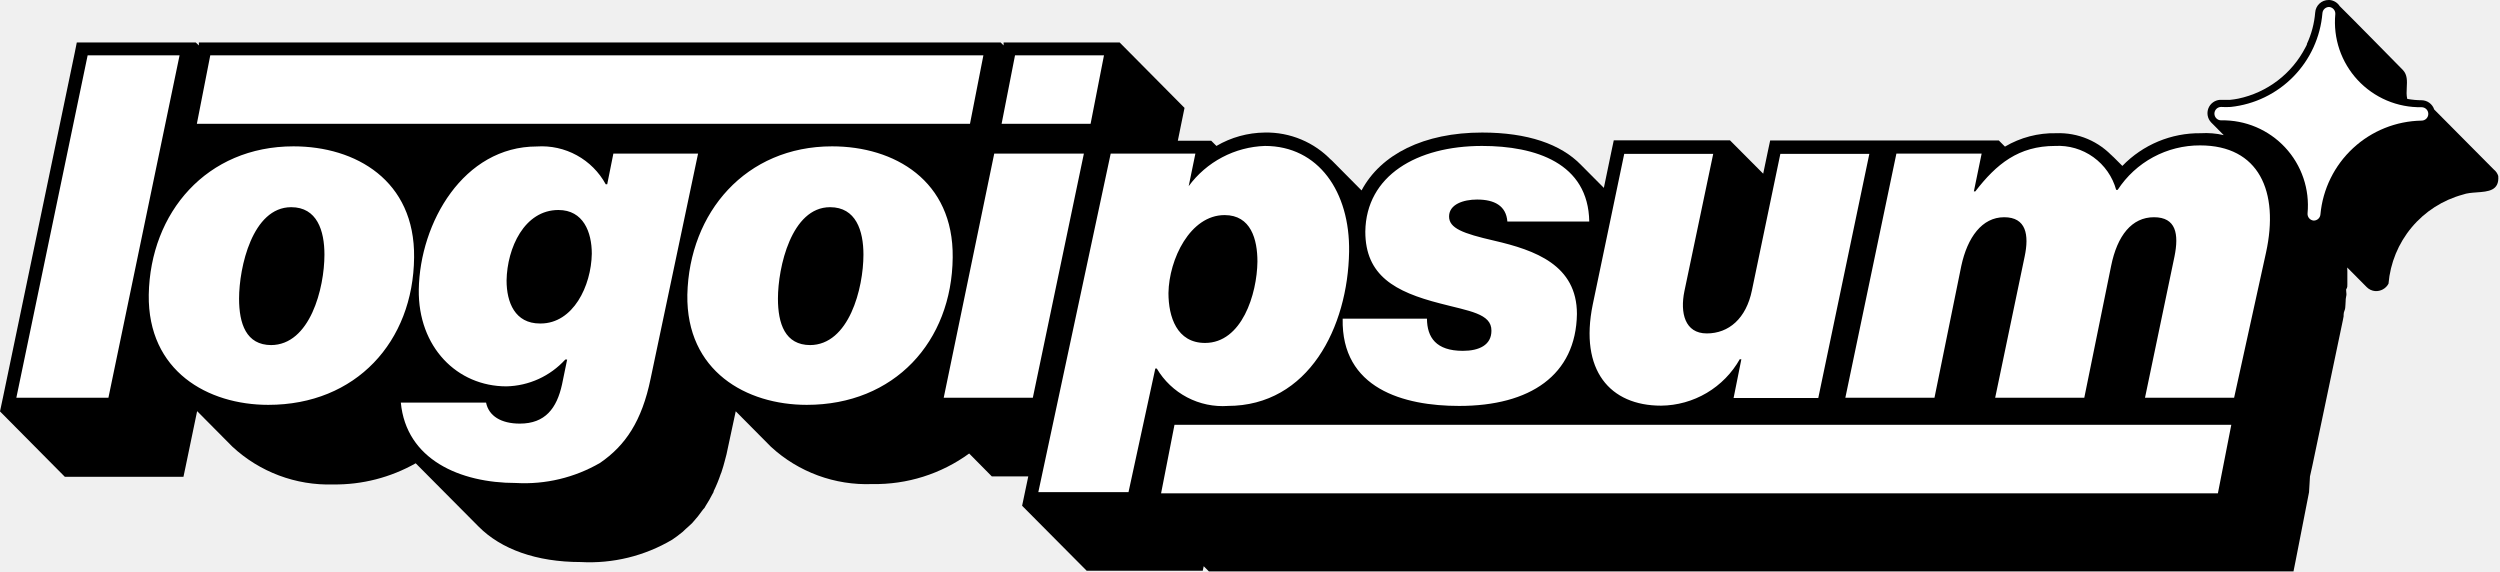
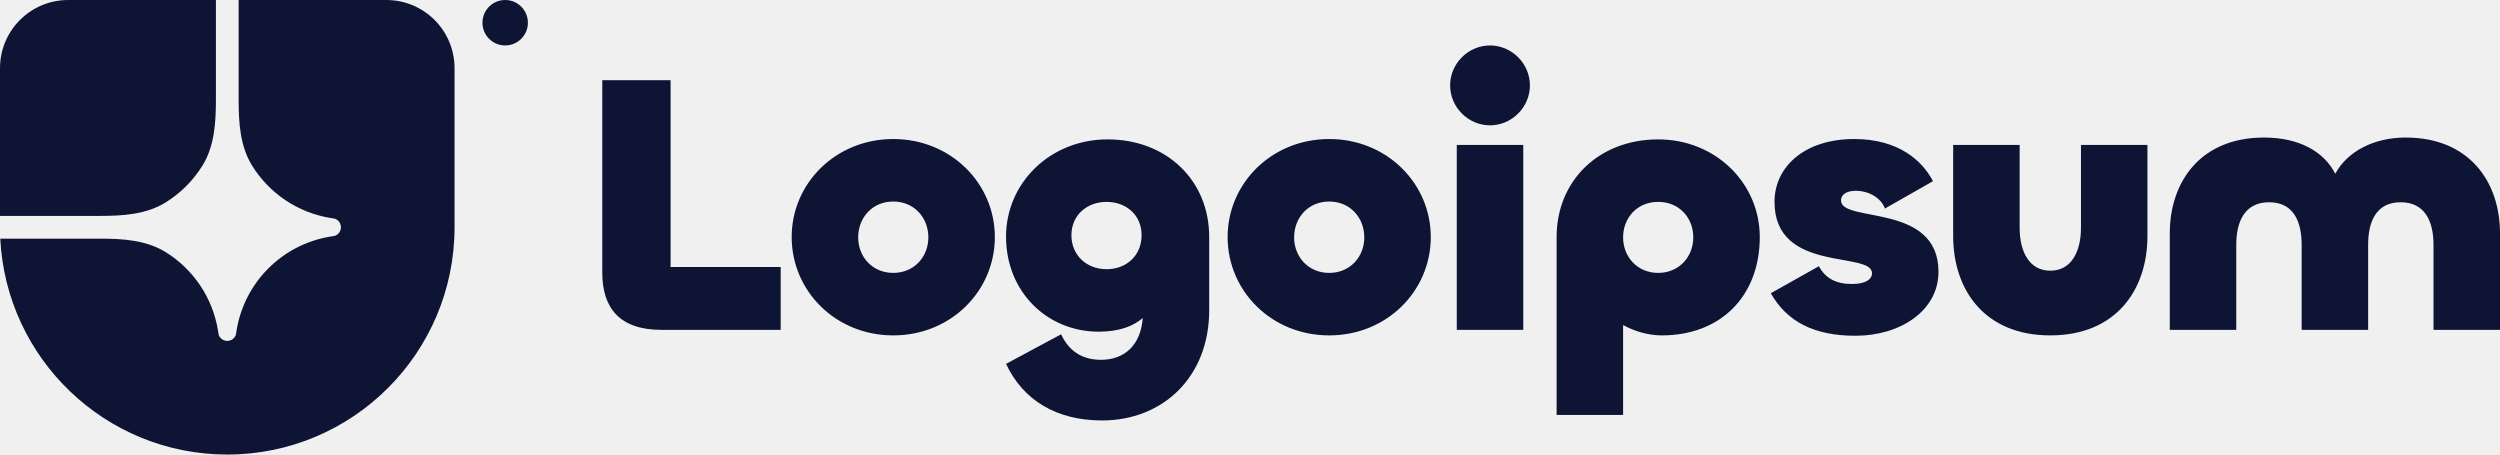
- <svg xmlns="http://www.w3.org/2000/svg" id="logo-78" width="175" height="40" viewBox="0 0 175 40" fill="none">
-   <path class="ccustom" d="M170.394 7.664L174.568 11.867C174.714 11.983 174.822 12.14 174.878 12.317C174.963 13.351 174.18 13.408 173.38 13.466C173.034 13.491 172.685 13.516 172.402 13.621C170.998 14.001 169.746 14.803 168.815 15.919C167.883 17.035 167.318 18.411 167.195 19.859C167.105 20.027 166.969 20.164 166.802 20.256C166.636 20.347 166.447 20.389 166.257 20.375C166.037 20.356 165.831 20.259 165.675 20.103L164.305 18.724C164.315 18.818 164.315 18.912 164.315 18.987V19.897C164.315 19.954 164.317 20.01 164.31 20.065C164.301 20.127 164.28 20.189 164.231 20.253V20.338C164.231 20.381 164.236 20.421 164.241 20.462C164.251 20.545 164.262 20.631 164.231 20.75C164.201 20.862 164.198 20.992 164.194 21.109C164.193 21.178 164.191 21.242 164.184 21.294C164.174 21.367 164.174 21.445 164.168 21.522C164.162 21.595 164.15 21.667 164.118 21.735C164.074 21.831 164.059 21.922 164.055 22.014C164.052 22.058 164.052 22.103 164.052 22.148L163.996 22.439L161.867 32.589L161.698 33.349L161.632 34.456L160.694 39.249L160.544 40H84.625L84.259 39.634L84.193 39.953H76.069L71.548 35.403L71.979 33.349H69.428L67.842 31.745C65.875 33.178 63.493 33.928 61.06 33.884C58.444 33.987 55.894 33.049 53.968 31.276L51.501 28.79L50.966 31.285C50.901 31.642 50.816 31.979 50.722 32.308L50.638 32.617L50.497 33.068C50.486 33.107 50.47 33.144 50.45 33.18C50.311 33.594 50.145 33.998 49.953 34.39C49.958 34.405 49.958 34.422 49.953 34.437C49.928 34.489 49.9 34.539 49.869 34.587C49.727 34.867 49.571 35.14 49.4 35.403C49.368 35.451 49.34 35.502 49.315 35.553L49.212 35.666C48.983 35.995 48.732 36.308 48.462 36.604C48.387 36.678 48.313 36.748 48.238 36.816C48.161 36.886 48.083 36.955 48.002 37.026L47.795 37.223C47.665 37.331 47.532 37.436 47.396 37.536C47.284 37.619 47.17 37.699 47.054 37.777C45.121 38.922 42.891 39.467 40.647 39.343C37.552 39.343 35.075 38.443 33.508 36.867L29.099 32.43C27.338 33.426 25.344 33.938 23.321 33.912C20.713 33.992 18.178 33.042 16.266 31.266L13.799 28.78L13.002 32.617L12.842 33.377H4.54L0 28.799L0.235 27.692L5.225 3.724L5.375 2.974H13.705L13.921 3.18V2.974H70.047L70.253 3.18V2.974H78.377L82.917 7.552L82.692 8.649L82.448 9.85H84.784L85.15 10.216C86.178 9.613 87.345 9.29 88.537 9.278C89.413 9.26 90.282 9.427 91.09 9.766C91.898 10.105 92.626 10.61 93.227 11.248L93.105 11.107L95.309 13.33C96.651 10.807 99.662 9.278 103.752 9.278C106.923 9.278 109.259 10.084 110.675 11.548L112.27 13.152L112.805 10.572L112.964 9.822H121.097L123.424 12.158L123.752 10.582L123.912 9.831H139.916L140.347 10.263C141.431 9.623 142.672 9.298 143.931 9.325C144.688 9.295 145.442 9.434 146.14 9.73C146.837 10.027 147.46 10.475 147.964 11.041C147.938 11.012 147.913 10.982 147.888 10.953C147.843 10.899 147.798 10.847 147.75 10.798L148.565 11.614C149.275 10.878 150.129 10.296 151.072 9.902C152.016 9.509 153.03 9.312 154.052 9.325C154.595 9.291 155.137 9.337 155.663 9.46L154.775 8.565C154.654 8.435 154.572 8.274 154.539 8.1C154.506 7.926 154.523 7.746 154.587 7.581C154.652 7.417 154.762 7.273 154.905 7.169C155.048 7.064 155.217 7.001 155.394 6.989H156.107C156.299 6.97 156.49 6.942 156.679 6.904C157.676 6.695 158.614 6.266 159.425 5.65C160.237 5.033 160.901 4.244 161.37 3.34C161.411 3.27 161.448 3.198 161.482 3.124V3.077C161.805 2.382 162.001 1.636 162.064 0.872C162.08 0.635 162.187 0.413 162.361 0.251C162.535 0.089 162.764 -0.001 163.002 2.72188e-06H163.077C163.219 0.014 163.357 0.059 163.479 0.134C163.601 0.209 163.704 0.311 163.781 0.432C164.456 1.088 168.208 4.906 168.208 4.906C168.521 5.242 168.498 5.679 168.474 6.12C168.459 6.394 168.444 6.669 168.508 6.923C168.679 6.954 168.852 6.977 169.024 6.993C169.19 7.008 169.356 7.016 169.522 7.017C169.716 7.021 169.905 7.085 170.061 7.201C170.217 7.317 170.334 7.479 170.394 7.664Z" fill="black" />
-   <path d="M42.936 10.751H48.865L45.544 26.501C44.934 29.484 43.771 31.191 42.007 32.401C40.224 33.437 38.175 33.926 36.116 33.809C32.195 33.809 28.433 32.167 28.058 28.18H34.024C34.212 29.118 35.075 29.653 36.388 29.653C38.161 29.653 38.977 28.584 39.343 26.904L39.7 25.169H39.568C39.045 25.744 38.41 26.207 37.702 26.53C36.994 26.852 36.228 27.028 35.45 27.045C31.998 27.045 29.259 24.296 29.315 20.272C29.39 15.582 32.448 10.253 37.58 10.253C38.552 10.188 39.523 10.402 40.377 10.871C41.232 11.34 41.934 12.043 42.401 12.899H42.505L42.936 10.751ZM37.842 22.645C40.122 22.645 41.388 20.019 41.426 17.758C41.426 16.248 40.835 14.7 39.09 14.7C36.707 14.7 35.497 17.355 35.46 19.634C35.46 21.173 36.051 22.645 37.795 22.645M104.4 23.152C104.4 24.156 103.536 24.559 102.401 24.559C100.525 24.559 99.897 23.621 99.887 22.308H93.987C93.884 27.204 98.255 28.415 102.139 28.415C107.101 28.415 110.319 26.266 110.385 21.979C110.385 18.555 107.467 17.514 104.597 16.848C102.392 16.341 101.426 15.976 101.435 15.141C101.445 14.306 102.43 13.968 103.396 13.968C104.606 13.968 105.431 14.4 105.516 15.507H111.248C111.182 11.416 107.495 10.216 103.743 10.216C99.184 10.216 95.628 12.289 95.572 16.21C95.572 19.296 97.655 20.431 100.797 21.238C102.814 21.773 104.418 21.942 104.4 23.152ZM148.236 13.293H148.133C147.878 12.369 147.314 11.56 146.536 11.001C145.758 10.441 144.812 10.164 143.855 10.216C141.304 10.216 139.747 11.482 138.274 13.396H138.171L138.715 10.751H132.748L129.174 27.842H135.413L137.289 18.621C137.72 16.613 138.743 15.206 140.291 15.206C141.839 15.206 142.045 16.445 141.726 17.955L139.662 27.842H145.9L147.777 18.621C148.208 16.482 149.231 15.206 150.778 15.206C152.326 15.206 152.533 16.379 152.214 17.955L150.15 27.842H156.388L158.621 17.683C159.559 13.396 158.124 10.178 154.006 10.178C152.86 10.174 151.732 10.456 150.724 11C149.716 11.544 148.861 12.332 148.236 13.293ZM1.144 27.842H7.589L12.57 3.874H6.135L1.144 27.842ZM20.544 10.244C24.897 10.244 29.052 12.627 28.987 18.021C28.93 23.921 24.916 28.34 18.78 28.34C14.559 28.34 10.338 25.994 10.413 20.628C10.516 14.869 14.475 10.244 20.544 10.244ZM18.959 24.156C21.707 24.156 22.711 20.169 22.711 17.824C22.711 16.145 22.195 14.503 20.384 14.503C17.664 14.503 16.735 18.724 16.735 20.901C16.735 22.645 17.223 24.156 18.996 24.156M14.719 3.874L13.78 8.668H67.899L68.837 3.874H14.719ZM58.246 10.244C62.598 10.244 66.754 12.627 66.689 18.021C66.632 23.921 62.608 28.34 56.473 28.34C52.251 28.34 48.03 25.994 48.114 20.628C48.246 14.869 52.204 10.244 58.246 10.244ZM56.688 24.156C59.437 24.156 60.441 20.169 60.441 17.824C60.441 16.145 59.916 14.503 58.105 14.503C55.394 14.503 54.456 18.724 54.456 20.901C54.456 22.645 54.944 24.156 56.726 24.156M71.051 3.874L70.112 8.668H76.341L77.279 3.874H71.051ZM66.06 27.842H72.298L75.872 10.751H69.597L66.06 27.842ZM85.966 28.415C84.973 28.485 83.98 28.278 83.099 27.815C82.217 27.353 81.482 26.654 80.975 25.797H80.872L78.996 34.447H72.683L77.749 10.751H83.677L83.208 13.03C83.827 12.188 84.629 11.497 85.554 11.01C86.478 10.522 87.501 10.251 88.546 10.216C92.298 10.216 94.503 13.433 94.437 17.617C94.353 22.88 91.623 28.415 85.929 28.415H85.966ZM85.722 15.056C83.311 15.056 81.829 18.143 81.792 20.516C81.792 22.167 82.373 24.006 84.353 24.006C86.932 24.006 87.992 20.591 88.02 18.311C88.02 16.764 87.57 15.056 85.722 15.056ZM121.792 25.15H121.895L121.351 27.861H127.279L130.854 10.769H124.625L122.636 20.319C122.233 22.298 121.013 23.34 119.475 23.34C117.936 23.34 117.598 21.895 117.908 20.385L119.925 10.769H113.696L111.491 21.323C110.553 25.919 112.692 28.396 116.276 28.396C117.401 28.385 118.504 28.077 119.472 27.504C120.44 26.931 121.241 26.113 121.792 25.131V25.15ZM155.253 34.531L156.191 29.737H82.214L81.276 34.531H155.253Z" fill="white" />
-   <path d="M161.96 15.441C161.899 15.436 161.839 15.419 161.784 15.391C161.728 15.363 161.679 15.325 161.639 15.277C161.599 15.23 161.569 15.176 161.55 15.117C161.531 15.058 161.524 14.996 161.529 14.934C161.607 14.099 161.508 13.256 161.238 12.462C160.968 11.668 160.533 10.939 159.961 10.324C159.39 9.71 158.695 9.223 157.923 8.895C157.15 8.568 156.317 8.407 155.478 8.424C155.354 8.424 155.235 8.375 155.147 8.287C155.059 8.199 155.009 8.079 155.009 7.955C155.009 7.831 155.059 7.711 155.147 7.623C155.235 7.535 155.354 7.486 155.478 7.486C155.703 7.5 155.929 7.5 156.154 7.486C157.82 7.308 159.372 6.556 160.543 5.357C161.715 4.159 162.431 2.589 162.57 0.919C162.58 0.802 162.633 0.692 162.72 0.612C162.807 0.532 162.921 0.487 163.039 0.488C163.101 0.493 163.161 0.509 163.216 0.538C163.271 0.566 163.32 0.604 163.36 0.651C163.401 0.698 163.431 0.753 163.45 0.812C163.469 0.871 163.476 0.933 163.471 0.994C163.393 1.829 163.492 2.671 163.761 3.465C164.031 4.258 164.465 4.986 165.035 5.601C165.606 6.215 166.299 6.702 167.07 7.031C167.842 7.359 168.674 7.52 169.512 7.505C169.636 7.505 169.756 7.554 169.844 7.642C169.932 7.73 169.981 7.849 169.981 7.974C169.981 8.098 169.932 8.217 169.844 8.305C169.756 8.393 169.636 8.443 169.512 8.443C167.73 8.472 166.021 9.159 164.714 10.371C163.407 11.583 162.593 13.235 162.43 15.009C162.42 15.127 162.367 15.237 162.28 15.317C162.193 15.397 162.079 15.441 161.96 15.441Z" fill="white" />
+ <svg xmlns="http://www.w3.org/2000/svg" width="220" height="40" fill="none" viewBox="0 0 220 40">
+   <path fill="#0E1534" d="M20 40c11.046 0 20-8.954 20-20V6a6 6 0 0 0-6-6H21v8.774c0 2.002.122 4.076 1.172 5.78a9.999 9.999 0 0 0 6.904 4.627l.383.062a.8.8 0 0 1 0 1.514l-.383.062a10 10 0 0 0-8.257 8.257l-.062.383a.8.8 0 0 1-1.514 0l-.062-.383a10 10 0 0 0-4.627-6.904C12.85 21.122 10.776 21 8.774 21H.024C.547 31.581 9.29 40 20 40Z" />
+   <path fill="#0E1534" d="M0 19h8.774c2.002 0 4.076-.122 5.78-1.172a10.018 10.018 0 0 0 3.274-3.274C18.878 12.85 19 10.776 19 8.774V0H6a6 6 0 0 0-6 6v13ZM46.455 2a2 2 0 1 1-4 0 2 2 0 0 1 4 0ZM211.711 12.104c5.591 0 8.289 3.905 8.289 8.428v8.495h-5.851V21.54c0-2.05-.748-3.742-2.893-3.742-2.145 0-2.86 1.692-2.86 3.742v7.486h-5.851V21.54c0-2.05-.715-3.742-2.861-3.742-2.145 0-2.893 1.692-2.893 3.742v7.486h-5.85v-8.495c0-4.523 2.697-8.428 8.288-8.428 3.056 0 5.266 1.204 6.274 3.189 1.072-1.985 3.413-3.19 6.208-3.19ZM180.427 23.82c1.885 0 2.698-1.725 2.698-3.776v-7.29h5.85v8.006c0 4.784-2.795 8.755-8.548 8.755-5.754 0-8.549-3.97-8.549-8.755v-8.006h5.851v7.29c0 2.05.812 3.776 2.698 3.776ZM163.275 29.547c-3.673 0-6.046-1.269-7.444-3.742l4.226-2.376c.585 1.041 1.462 1.562 2.925 1.562 1.203 0 1.755-.423 1.755-.944 0-1.985-8.581.033-8.581-6.28 0-3.06 2.6-5.533 7.021-5.533 3.868 0 5.981 1.887 6.924 3.71l-4.226 2.408c-.357-.976-1.463-1.562-2.568-1.562-.845 0-1.3.358-1.3.846 0 2.018 8.581.163 8.581 6.281 0 3.417-3.348 5.63-7.313 5.63ZM142.833 36.512h-5.851V20.858c0-4.98 3.738-8.592 8.939-8.592 5.071 0 8.939 3.873 8.939 8.592 0 5.207-3.446 8.657-8.614 8.657-1.203 0-2.405-.358-3.413-.912v7.909Zm3.088-12.497c1.853 0 3.088-1.432 3.088-3.125 0-1.724-1.235-3.124-3.088-3.124s-3.088 1.4-3.088 3.125c0 1.692 1.235 3.124 3.088 3.124ZM131.121 11.03c-1.918 0-3.51-1.595-3.51-3.515 0-1.92 1.592-3.515 3.51-3.515 1.918 0 3.511 1.595 3.511 3.515 0 1.92-1.593 3.515-3.511 3.515Zm-2.925 1.724h5.851v16.273h-5.851V12.754ZM116.97 29.515c-5.071 0-8.939-3.905-8.939-8.657 0-4.719 3.868-8.624 8.939-8.624s8.939 3.905 8.939 8.624c0 4.752-3.868 8.657-8.939 8.657Zm0-5.5c1.853 0 3.088-1.432 3.088-3.125 0-1.724-1.235-3.156-3.088-3.156s-3.088 1.432-3.088 3.156c0 1.693 1.235 3.125 3.088 3.125ZM96.983 37c-4.03 0-6.956-1.79-8.451-4.98l4.843-2.603c.52 1.107 1.495 2.246 3.51 2.246 2.114 0 3.511-1.335 3.674-3.678-.78.684-2.016 1.204-3.868 1.204-4.519 0-8.16-3.482-8.16-8.364 0-4.718 3.869-8.559 8.94-8.559 5.201 0 8.939 3.613 8.939 8.592v6.444c0 5.858-4.064 9.698-9.427 9.698Zm.39-13.31c1.755 0 3.088-1.205 3.088-2.995 0-1.757-1.332-2.929-3.088-2.929-1.723 0-3.088 1.172-3.088 2.93 0 1.79 1.365 2.993 3.088 2.993ZM78.607 29.515c-5.071 0-8.94-3.905-8.94-8.657 0-4.719 3.869-8.624 8.94-8.624 5.07 0 8.939 3.905 8.939 8.624 0 4.752-3.869 8.657-8.94 8.657Zm0-5.5c1.853 0 3.088-1.432 3.088-3.125 0-1.724-1.235-3.156-3.088-3.156s-3.088 1.432-3.088 3.156c0 1.693 1.235 3.125 3.088 3.125ZM59.013 7.06v16.434H68.7v5.533H58.2c-3.705 0-5.2-1.953-5.2-5.045V7.06h6.013Z" />
</svg>
